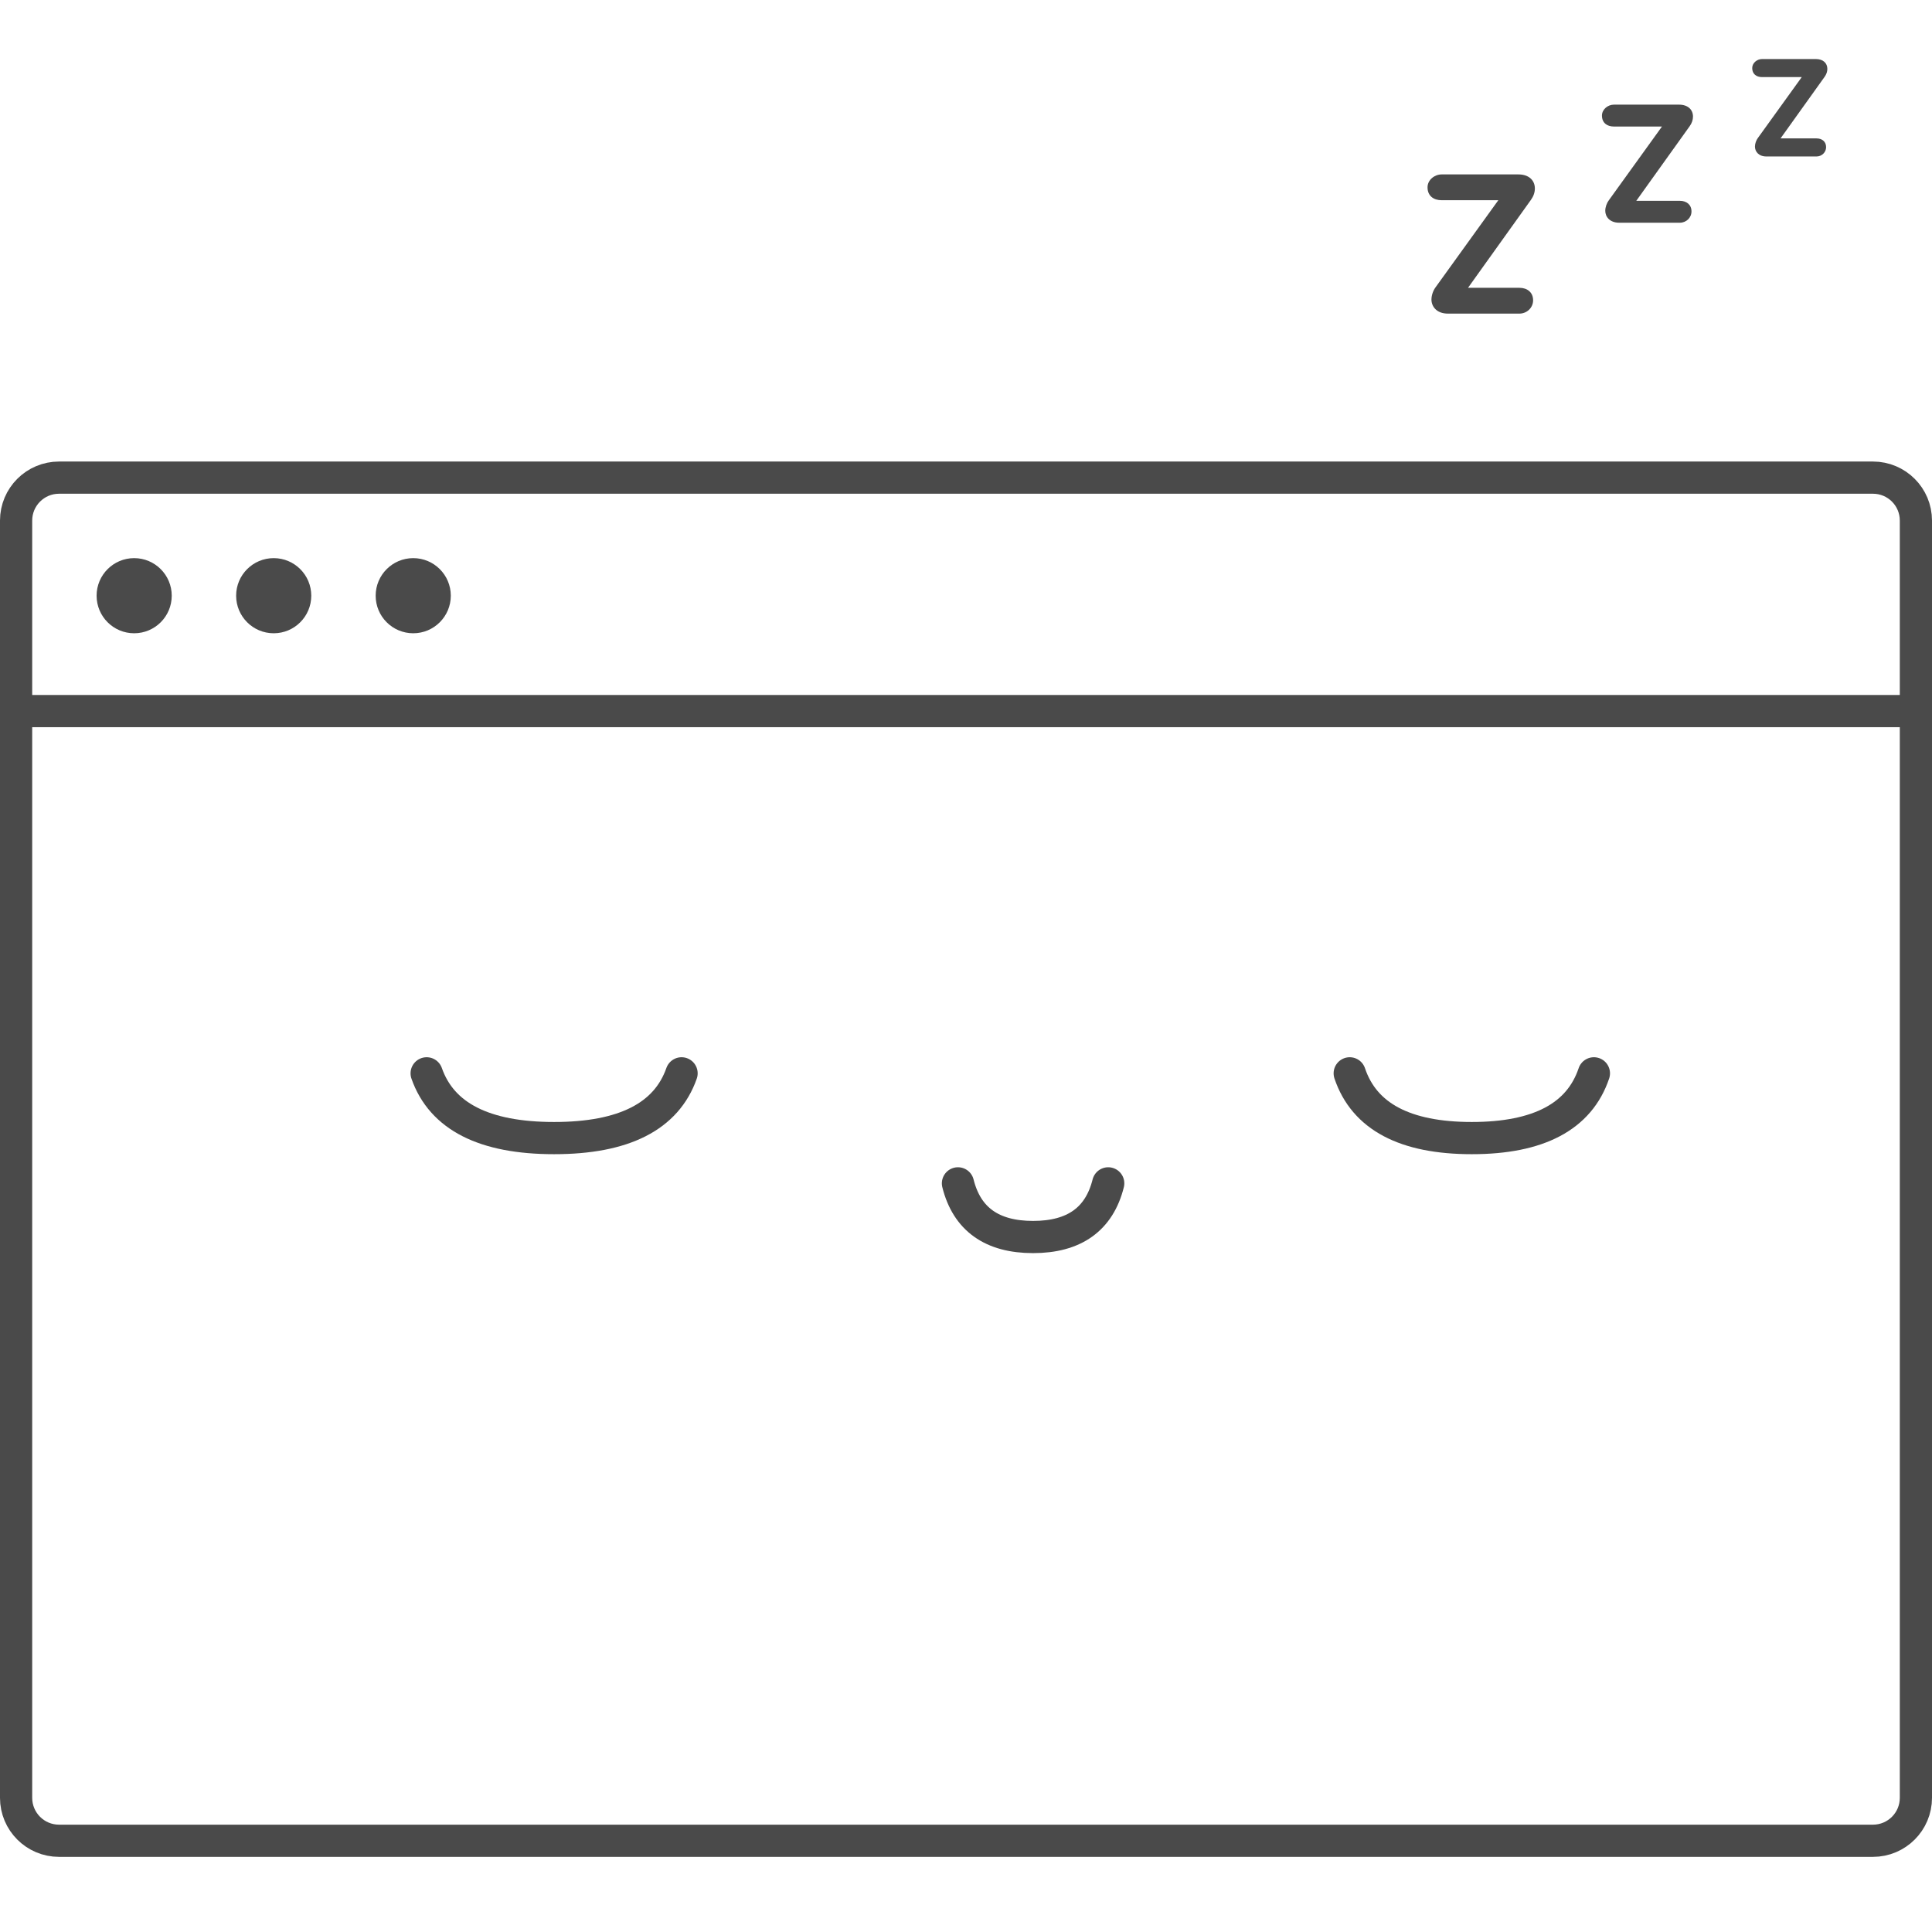
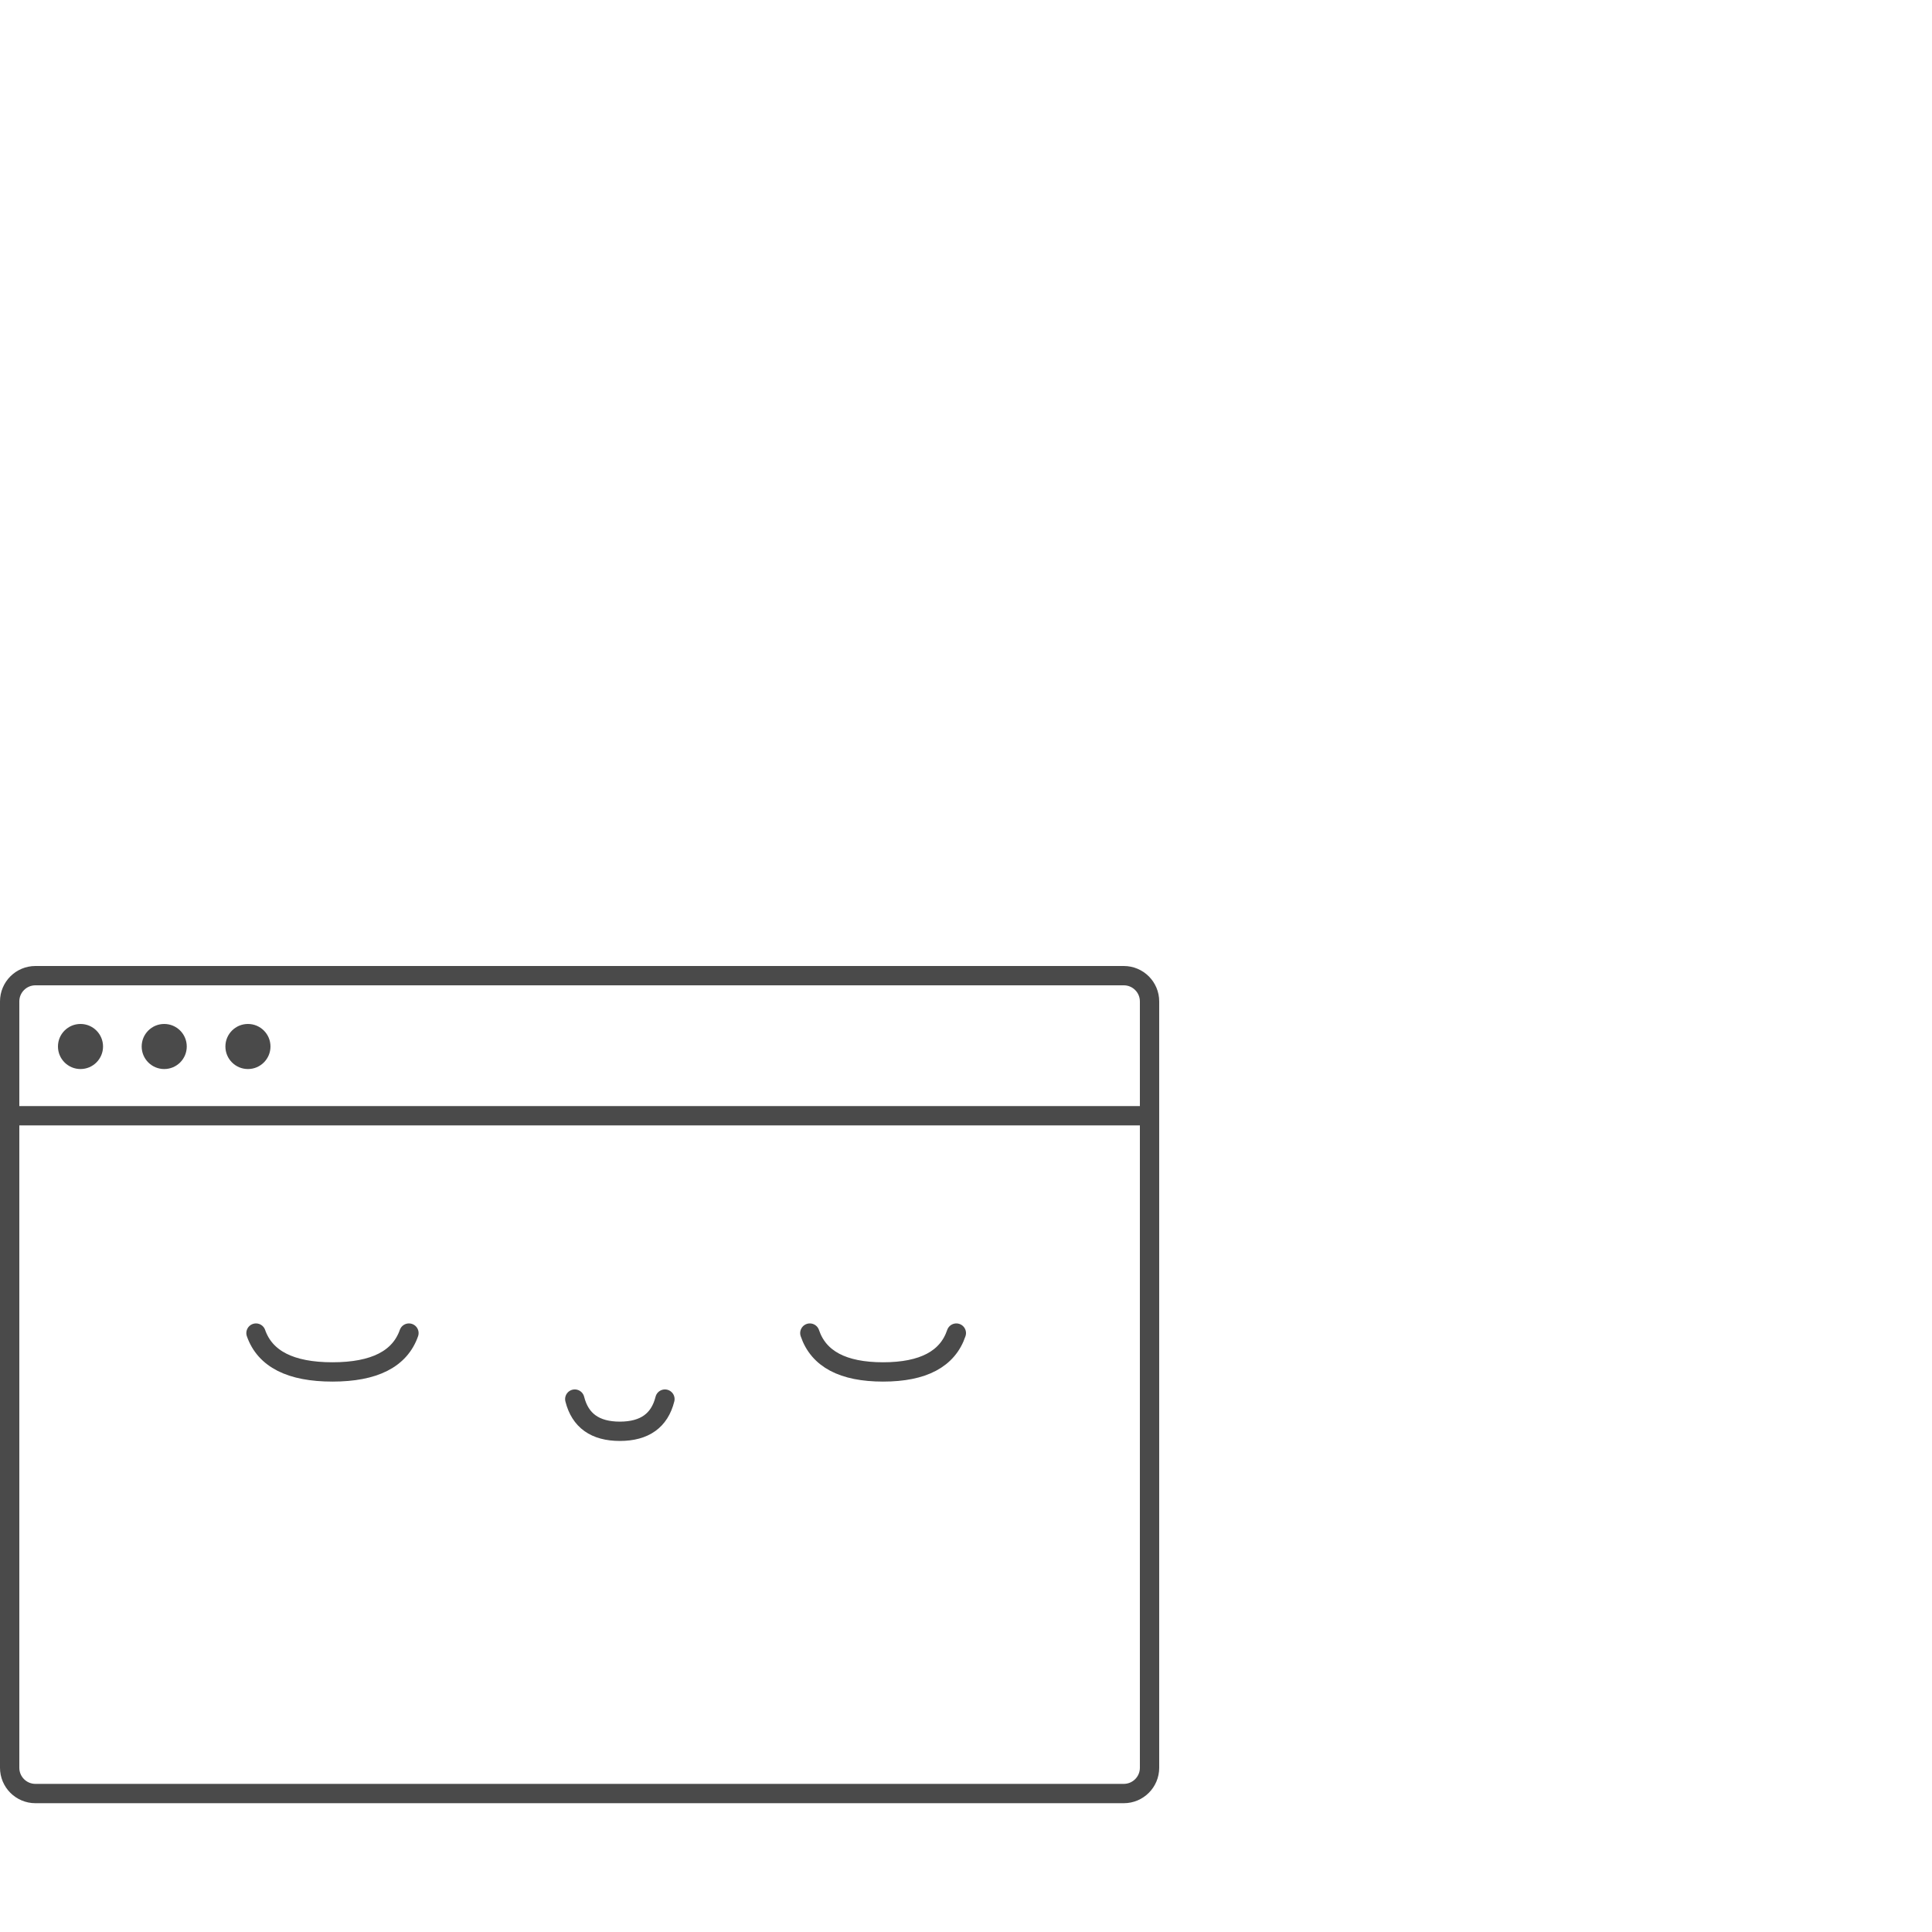
- <svg xmlns="http://www.w3.org/2000/svg" width="180" height="180">
-   <g fill-rule="nonzero" fill="none" id="Page-1">
-     <rect rx="4" height="127" width="177" y="44.5" x="1.5" fill="#D8D8D8" fill-opacity="0" stroke-width="3" stroke="#4A4A4A" id="Rectangle-30" />
-     <path stroke="#4A4A4A" stroke-linecap="round" stroke-width="3" id="Line-2" d="m39.75,100c1.413,4.022 5.372,6.033 11.875,6.033c6.503,0 10.462,-2.011 11.875,-6.033" />
-     <path stroke="#4A4A4A" stroke-linecap="round" stroke-width="3" id="Line-2-Copy" d="m125.75,100c1.354,4.022 5.146,6.033 11.375,6.033c6.23,0 10.021,-2.011 11.375,-6.033" />
-     <path stroke-linecap="round" stroke-width="3" stroke="#4A4A4A" id="Line-2-Copy-2" d="m89.25,110.25c0.833,3.333 3.166,5 7,5c3.834,0 6.167,-1.667 7,-5" />
-     <path stroke-linecap="square" stroke-width="3" stroke="#4A4A4A" id="Line" d="m1.5,66.25l177,0" />
-     <circle r="3.5" cy="55.5" cx="38.5" fill="#4A4A4A" id="Oval" />
-     <circle r="3.5" cy="55.5" cx="25.5" fill="#4A4A4A" id="Oval-Copy" />
-     <circle r="3.5" cy="55.5" cx="12.5" fill="#4A4A4A" id="Oval-Copy-2" />
-     <path fill="#4A4A4A" id="Shape" d="m134.311,18.654c-0.764,0 -1.311,-0.419 -1.311,-1.202c0,-0.693 0.656,-1.202 1.311,-1.202l7.159,0c0.966,0 1.53,0.546 1.53,1.312c0,0.364 -0.127,0.728 -0.364,1.056l-5.865,8.197l4.79,0c0.729,0 1.275,0.419 1.275,1.165c0,0.692 -0.583,1.238 -1.275,1.238l-6.667,0c-1.056,0 -1.529,-0.674 -1.529,-1.311c0,-0.401 0.164,-0.856 0.4,-1.165l5.829,-8.087l-5.283,0z" />
-     <path fill="#4A4A4A" id="Shape-Copy" d="m150.362,11.789c-0.648,0 -1.112,-0.355 -1.112,-1.019c0,-0.587 0.557,-1.02 1.112,-1.02l6.072,0c0.819,0 1.298,0.463 1.298,1.113c0,0.309 -0.108,0.618 -0.309,0.896l-4.975,6.952l4.063,0c0.618,0 1.081,0.355 1.081,0.989c0,0.587 -0.494,1.05 -1.081,1.05l-5.655,0c-0.895,0 -1.297,-0.572 -1.297,-1.112c0,-0.34 0.139,-0.726 0.339,-0.989l4.944,-6.86l-4.481,0z" />
-     <path fill="#4A4A4A" id="Shape-Copy-2" d="m164.168,7.183c-0.535,0 -0.918,-0.293 -0.918,-0.841c0,-0.485 0.459,-0.842 0.918,-0.842l5.011,0c0.676,0 1.071,0.382 1.071,0.918c0,0.255 -0.089,0.51 -0.255,0.739l-4.106,5.738l3.353,0c0.51,0 0.892,0.293 0.892,0.816c0,0.484 -0.408,0.867 -0.892,0.867l-4.667,0c-0.739,0 -1.07,-0.472 -1.07,-0.918c0,-0.28 0.115,-0.599 0.28,-0.816l4.08,-5.661l-3.698,0z" />
-   </g>
+ <svg xmlns="http://www.w3.org/2000/svg" xmlns:xlink="http://www.w3.org/1999/xlink" width="300" height="300" viewBox="0 0 300 300">
+   <style type="text/css">
+         #snoozy {
+             fill: none;
+         }
+ 
+         #snoozy path, #snoozy rect, #mouth {
+             stroke: #4a4a4a;
+             stroke-width: 3;
+             stroke-linecap: round;
+         }
+ 
+         #snoozy circle, #open-mouth {
+             fill: #4a4a4a;
+         }
+ 
+         #mouth {
+             transform: translate(0px,150px);
+             fill: none;
+             animation: mouth 6s linear infinite;
+         }
+ 
+         #zee {
+             fill: #aaaaaa;
+             stroke: #aaaaaa;
+             stroke-width: 0;
+             opacity: 0;
+         }
+ 
+         #zee1, #zee2, #zee3 {
+             fill: #4a4a4a;
+             stroke: #4a4a4a;
+             stroke-width: 0;
+             opacity: 0;
+         }
+ 
+         #zee1 {
+             animation: snore1 6s cubic-bezier(0.165, 0.84, 0.44, 1) infinite;
+         }
+ 
+         #zee2 {
+             animation: snore2 6s cubic-bezier(0.165, 0.84, 0.44, 1) infinite;
+         }
+ 
+         #zee3 {
+             animation: snore3 6s cubic-bezier(0.165, 0.84, 0.44, 1) infinite;
+         }
+ 
+         @keyframes mouth {
+             0% {
+                 fill: #4a4a4a;
+             }
+             20% {
+                 fill: none;
+             }
+         }
+ 
+         @keyframes snore1 {
+             0% {
+                 transform: translate(100px,215px);
+                 opacity: 1;
+             }
+             80% {
+                 transform: translate(240px,145px) scale(6);
+                 stroke-width: 3;
+                 opacity: 0;
+             }
+         }
+ 
+         @keyframes snore2 {
+             0% {
+                 opacity: 0;
+             }
+             3% {
+                 transform: translate(100px,215px);
+                 opacity: 0;
+             }
+             4% {
+                 opacity: 1;
+             }
+             85% {
+                 transform: translate(235px,140px) scale(6);
+                 stroke-width: 3;
+                 opacity: 0;
+             }
+         }
+ 
+         @keyframes snore3 {
+             0% {
+                 opacity: 0;
+             }
+             7% {
+                 transform: translate(100px,215px);
+                 opacity: 0;
+             }
+             8% {
+                 opacity: 1;
+             }
+             90% {
+                 transform: translate(230px,135px) scale(6);
+                 stroke-width: 3;
+                 opacity: 0;
+             }
+         }
+     </style>
+   <defs>
+     <path id="zee" opacity="inherit" stroke-width="inherit" d="m-3.439,-4.096c-0.764,0 -1.311,-0.419 -1.311,-1.202c0,-0.693 0.656,-1.202 1.311,-1.202l7.159,0c0.966,0 1.53,0.546 1.53,1.312c0,0.364 -0.127,0.728 -0.364,1.056l-5.865,8.197l4.79,0c0.729,0 1.275,0.419 1.275,1.165c0,0.692 -0.583,1.238 -1.275,1.238l-6.667,0c-1.056,0 -1.529,-0.674 -1.529,-1.311c0,-0.401 0.164,-0.856 0.4,-1.165l5.829,-8.087l-5.283,0z" />
+     <g id="snoozy">
+       <rect rx="4" height="127" width="177" x="1.5" y="1.5" />
+       <path d="m39.75,57c1.413,4.022 5.372,6.033 11.875,6.033c6.503,0 10.462,-2.011 11.875,-6.033" />
+       <path d="m125.75,57c1.354,4.022 5.146,6.033 11.375,6.033c6.23,0 10.021,-2.011 11.375,-6.033" />
+       <path d="m1.5,23.25l177,0" stroke-linecap="square" />
+       <circle cx="38.5" cy="12.5" r="3.5" />
+       <circle cx="25.5" cy="12.5" r="3.5" />
+       <circle cx="12.5" cy="12.5" r="3.5" />
+     </g>
+   </defs>
+   <use xlink:href="#snoozy" x="0" y="150" />
+   <path id="mouth" d="m89.25,67.25c0.833,3.333 3.166,5 7,5c3.834,0 6.167,-1.667 7,-5" />
+   <path id="zee1" d="m-3.439,-4.096c-0.764,0 -1.311,-0.419 -1.311,-1.202c0,-0.693 0.656,-1.202 1.311,-1.202l7.159,0c0.966,0 1.53,0.546 1.53,1.312c0,0.364 -0.127,0.728 -0.364,1.056l-5.865,8.197l4.79,0c0.729,0 1.275,0.419 1.275,1.165c0,0.692 -0.583,1.238 -1.275,1.238l-6.667,0c-1.056,0 -1.529,-0.674 -1.529,-1.311c0,-0.401 0.164,-0.856 0.4,-1.165l5.829,-8.087l-5.283,0z" />
+   <path id="zee2" d="m-3.439,-4.096c-0.764,0 -1.311,-0.419 -1.311,-1.202c0,-0.693 0.656,-1.202 1.311,-1.202l7.159,0c0.966,0 1.53,0.546 1.53,1.312c0,0.364 -0.127,0.728 -0.364,1.056l-5.865,8.197l4.79,0c0.729,0 1.275,0.419 1.275,1.165c0,0.692 -0.583,1.238 -1.275,1.238l-6.667,0c-1.056,0 -1.529,-0.674 -1.529,-1.311c0,-0.401 0.164,-0.856 0.4,-1.165l5.829,-8.087l-5.283,0z" />
+   <path id="zee3" d="m-3.439,-4.096c-0.764,0 -1.311,-0.419 -1.311,-1.202c0,-0.693 0.656,-1.202 1.311,-1.202l7.159,0c0.966,0 1.53,0.546 1.53,1.312c0,0.364 -0.127,0.728 -0.364,1.056l-5.865,8.197l4.79,0c0.729,0 1.275,0.419 1.275,1.165c0,0.692 -0.583,1.238 -1.275,1.238l-6.667,0c-1.056,0 -1.529,-0.674 -1.529,-1.311c0,-0.401 0.164,-0.856 0.4,-1.165l5.829,-8.087l-5.283,0z" />
</svg>
